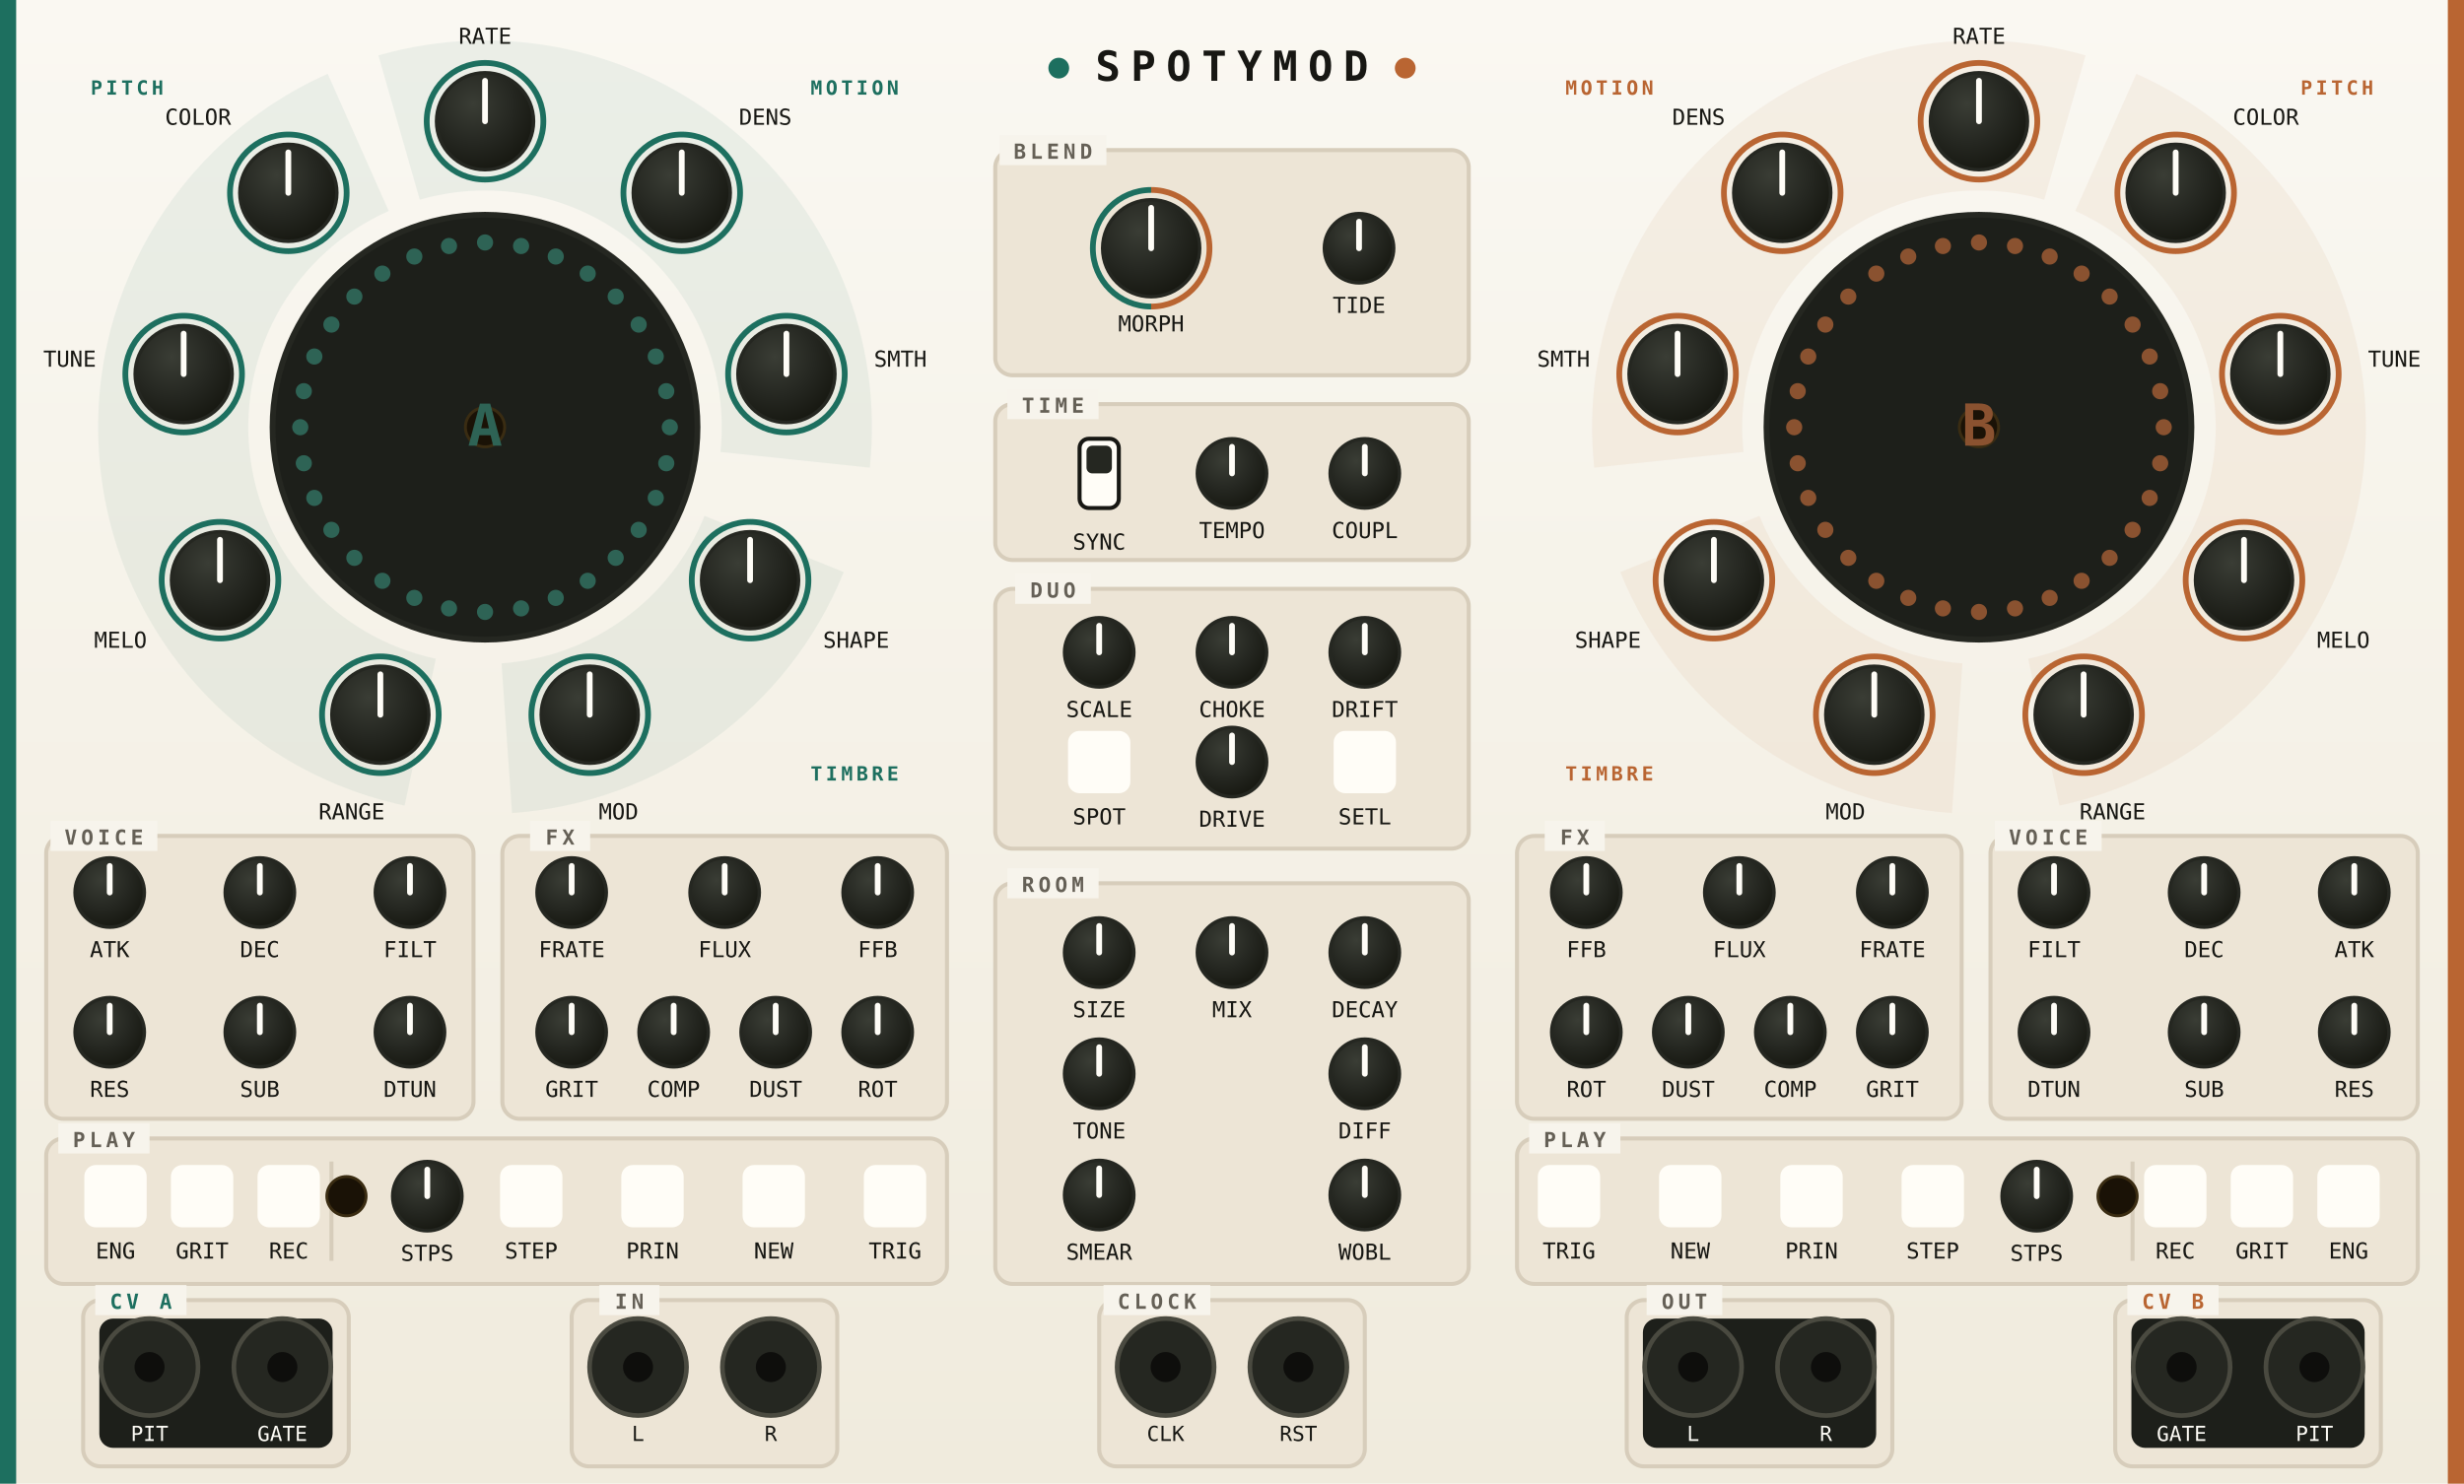
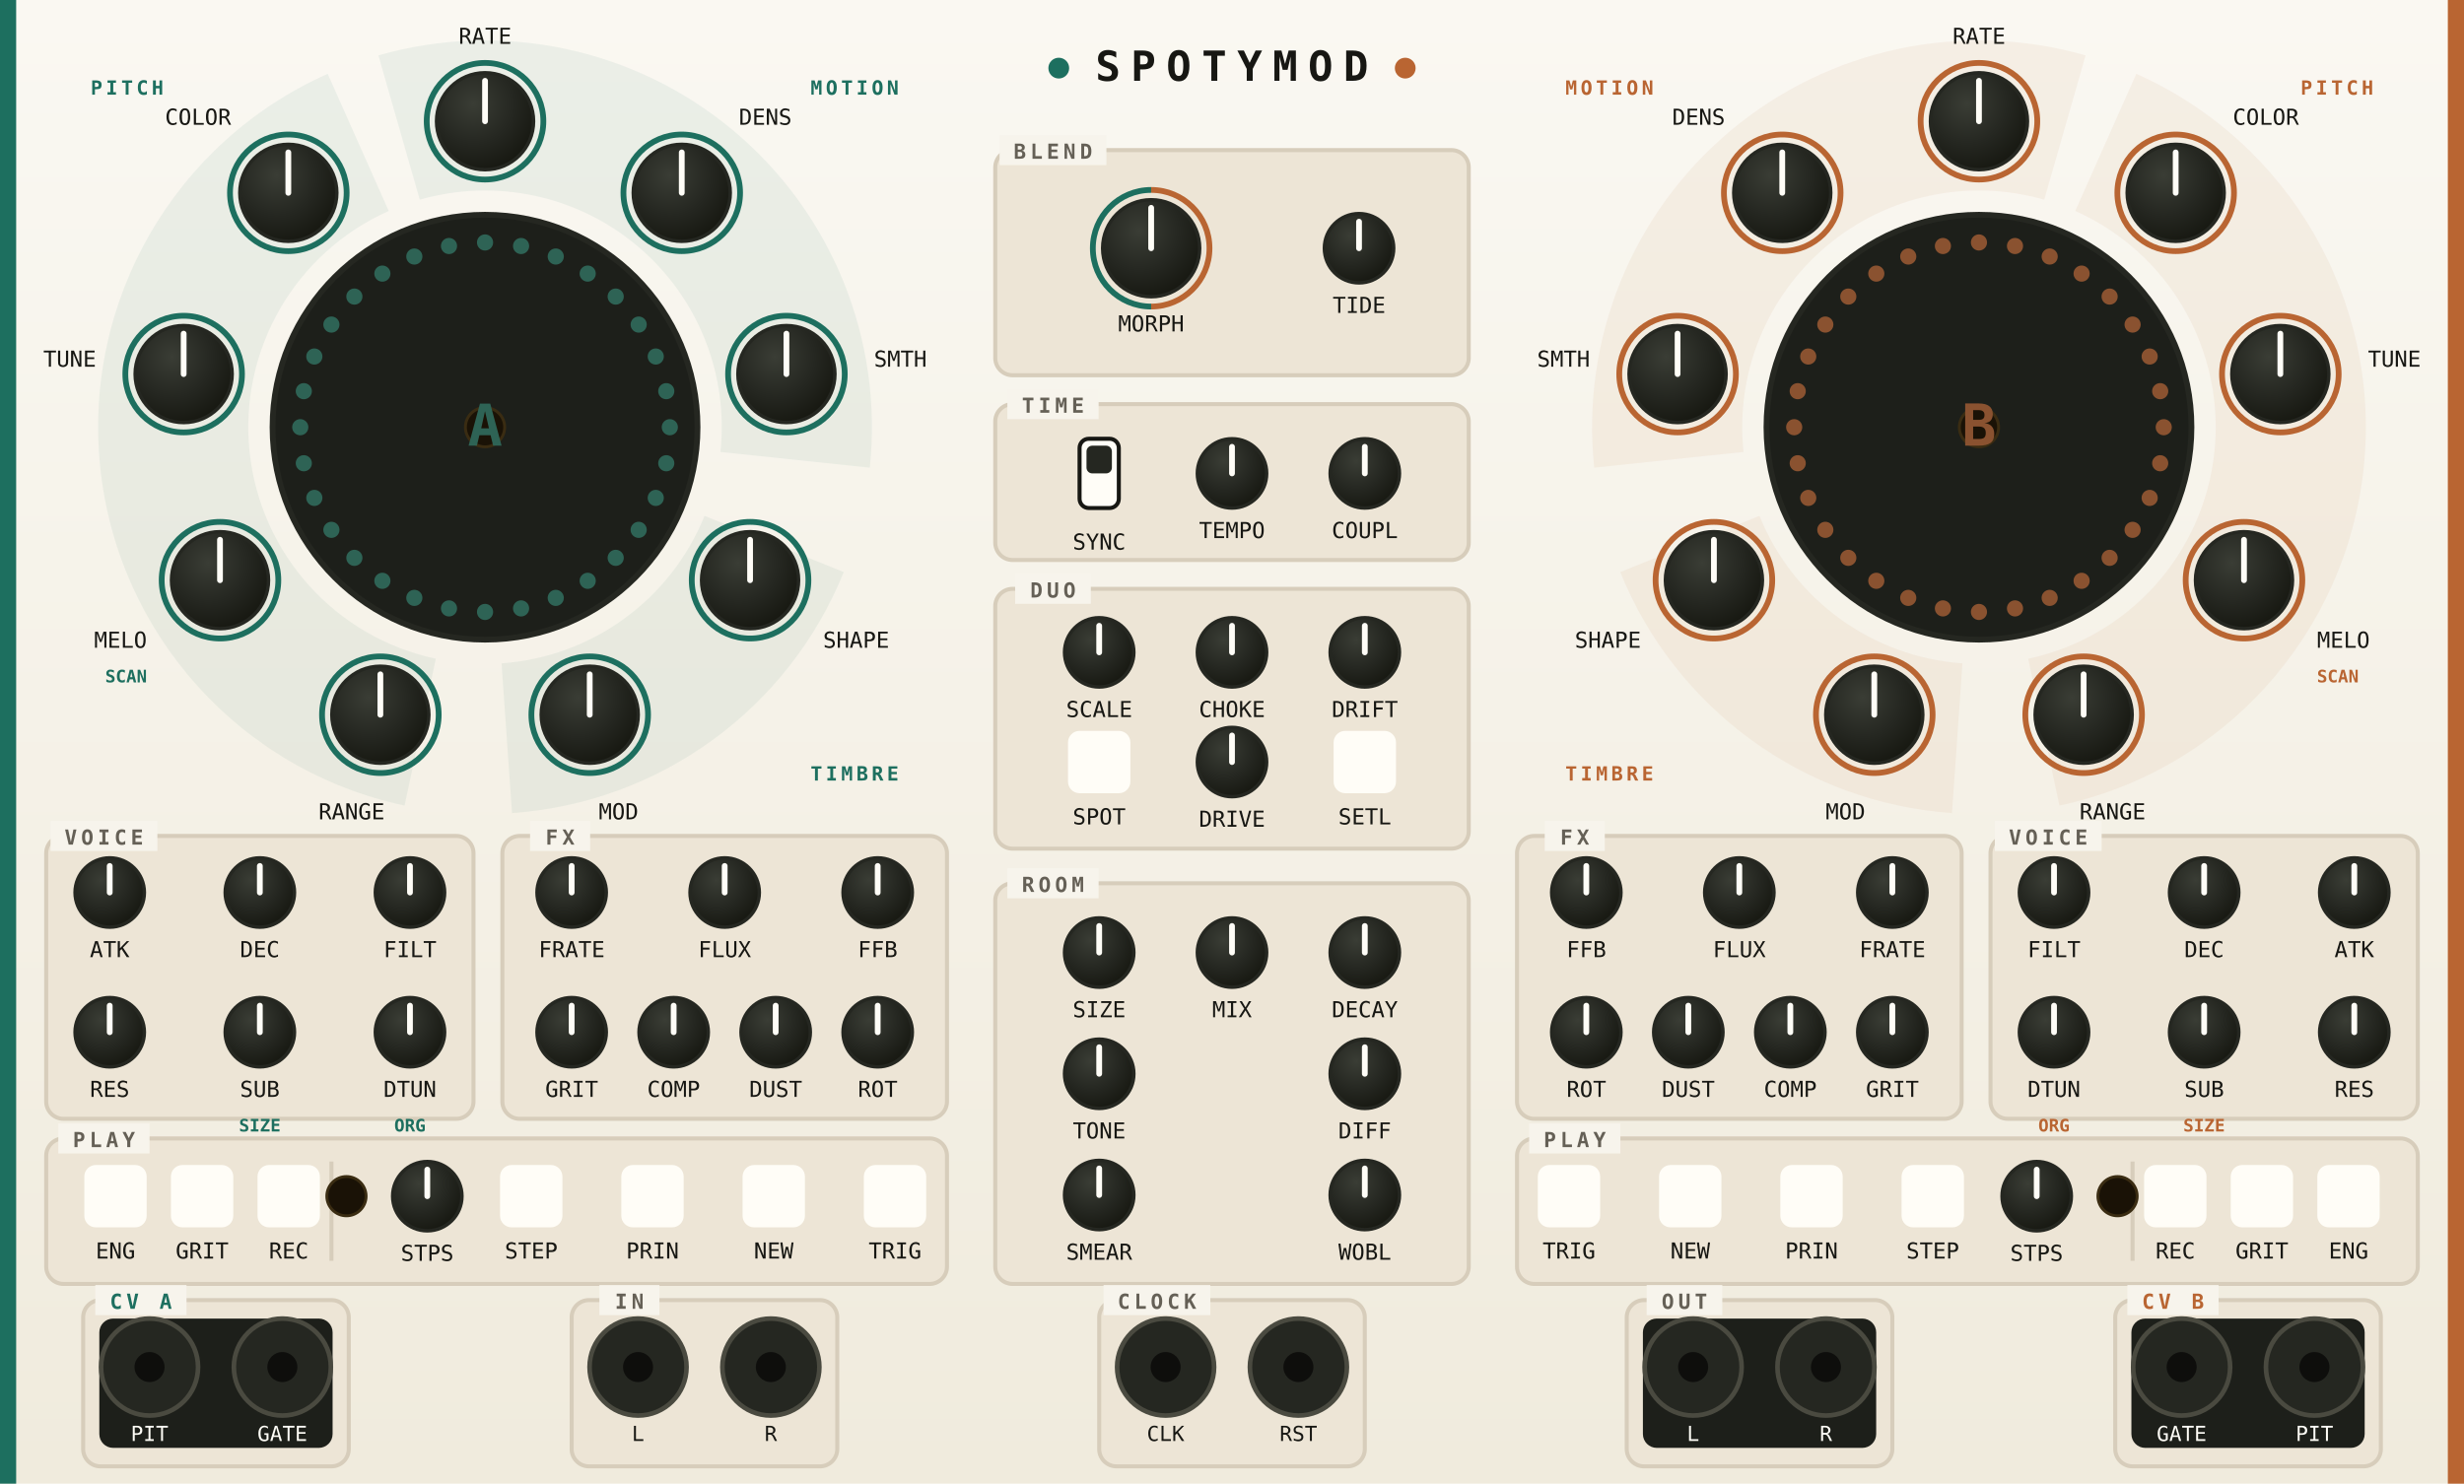
<svg xmlns="http://www.w3.org/2000/svg" width="213.360mm" height="128.500mm" viewBox="0 0 213.360 128.500">
  <defs>
    <radialGradient id="knobCap" cx="38%" cy="32%" r="75%">
      <stop offset="0%" stop-color="#3a3d35" />
      <stop offset="55%" stop-color="#252721" />
      <stop offset="100%" stop-color="#15160f" />
    </radialGradient>
    <linearGradient id="plate" x1="0" y1="0" x2="0" y2="1">
      <stop offset="0%" stop-color="#faf8f2" />
      <stop offset="100%" stop-color="#f0ebdd" />
    </linearGradient>
  </defs>
  <rect x="0" y="0" width="213.360" height="128.500" fill="url(#plate)" />
  <rect x="0" y="0" width="1.4" height="128.500" fill="#1d6f5f" />
  <rect x="211.960" y="0" width="1.4" height="128.500" fill="#b96532" />
  <path d="M 32.766 4.798 A 33.500 33.500 0 0 1 75.316 40.502 L 62.388 39.143 A 20.500 20.500 0 0 0 36.349 17.294 Z" fill="#1d6f5f" opacity="0.07" />
  <path d="M 73.061 49.549 A 33.500 33.500 0 0 1 44.337 70.418 L 43.430 57.450 A 20.500 20.500 0 0 0 61.007 44.679 Z" fill="#1d6f5f" opacity="0.07" />
  <path d="M 35.035 69.768 A 33.500 33.500 0 0 1 28.374 6.396 L 33.662 18.272 A 20.500 20.500 0 0 0 37.738 57.052 Z" fill="#1d6f5f" opacity="0.07" />
  <path d="M 138.044 40.502 A 33.500 33.500 0 0 1 180.594 4.798 L 177.011 17.294 A 20.500 20.500 0 0 0 150.972 39.143 Z" fill="#b96532" opacity="0.07" />
  <path d="M 169.023 70.418 A 33.500 33.500 0 0 1 140.299 49.549 L 152.353 44.679 A 20.500 20.500 0 0 0 169.930 57.450 Z" fill="#b96532" opacity="0.07" />
  <path d="M 184.986 6.396 A 33.500 33.500 0 0 1 178.325 69.768 L 175.622 57.052 A 20.500 20.500 0 0 0 179.698 18.272 Z" fill="#b96532" opacity="0.07" />
  <circle cx="42.000" cy="37.000" r="18.400" fill="#1d1f1a" stroke="#252721" stroke-width="0.5" />
  <circle cx="42.000" cy="21.000" r="0.7" fill="#2e6355" />
  <circle cx="45.121" cy="21.307" r="0.7" fill="#2e6355" />
  <circle cx="48.123" cy="22.218" r="0.7" fill="#2e6355" />
  <circle cx="50.889" cy="23.696" r="0.7" fill="#2e6355" />
  <circle cx="53.314" cy="25.686" r="0.7" fill="#2e6355" />
  <circle cx="55.304" cy="28.111" r="0.7" fill="#2e6355" />
  <circle cx="56.782" cy="30.877" r="0.7" fill="#2e6355" />
  <circle cx="57.693" cy="33.879" r="0.7" fill="#2e6355" />
  <circle cx="58.000" cy="37.000" r="0.7" fill="#2e6355" />
  <circle cx="57.693" cy="40.121" r="0.7" fill="#2e6355" />
  <circle cx="56.782" cy="43.123" r="0.7" fill="#2e6355" />
  <circle cx="55.304" cy="45.889" r="0.7" fill="#2e6355" />
  <circle cx="53.314" cy="48.314" r="0.7" fill="#2e6355" />
  <circle cx="50.889" cy="50.304" r="0.7" fill="#2e6355" />
  <circle cx="48.123" cy="51.782" r="0.7" fill="#2e6355" />
  <circle cx="45.121" cy="52.693" r="0.7" fill="#2e6355" />
  <circle cx="42.000" cy="53.000" r="0.7" fill="#2e6355" />
  <circle cx="38.879" cy="52.693" r="0.7" fill="#2e6355" />
  <circle cx="35.877" cy="51.782" r="0.7" fill="#2e6355" />
  <circle cx="33.111" cy="50.304" r="0.7" fill="#2e6355" />
  <circle cx="30.686" cy="48.314" r="0.7" fill="#2e6355" />
  <circle cx="28.696" cy="45.889" r="0.7" fill="#2e6355" />
  <circle cx="27.218" cy="43.123" r="0.7" fill="#2e6355" />
  <circle cx="26.307" cy="40.121" r="0.7" fill="#2e6355" />
  <circle cx="26.000" cy="37.000" r="0.7" fill="#2e6355" />
  <circle cx="26.307" cy="33.879" r="0.7" fill="#2e6355" />
  <circle cx="27.218" cy="30.877" r="0.7" fill="#2e6355" />
  <circle cx="28.696" cy="28.111" r="0.7" fill="#2e6355" />
  <circle cx="30.686" cy="25.686" r="0.7" fill="#2e6355" />
  <circle cx="33.111" cy="23.696" r="0.7" fill="#2e6355" />
  <circle cx="35.877" cy="22.218" r="0.7" fill="#2e6355" />
  <circle cx="38.879" cy="21.307" r="0.7" fill="#2e6355" />
  <circle cx="171.360" cy="37.000" r="18.400" fill="#1d1f1a" stroke="#252721" stroke-width="0.5" />
  <circle cx="171.360" cy="21.000" r="0.7" fill="#8a5230" />
  <circle cx="174.481" cy="21.307" r="0.7" fill="#8a5230" />
  <circle cx="177.483" cy="22.218" r="0.7" fill="#8a5230" />
  <circle cx="180.249" cy="23.696" r="0.7" fill="#8a5230" />
  <circle cx="182.674" cy="25.686" r="0.7" fill="#8a5230" />
  <circle cx="184.664" cy="28.111" r="0.7" fill="#8a5230" />
  <circle cx="186.142" cy="30.877" r="0.7" fill="#8a5230" />
  <circle cx="187.053" cy="33.879" r="0.7" fill="#8a5230" />
  <circle cx="187.360" cy="37.000" r="0.7" fill="#8a5230" />
  <circle cx="187.053" cy="40.121" r="0.7" fill="#8a5230" />
  <circle cx="186.142" cy="43.123" r="0.7" fill="#8a5230" />
  <circle cx="184.664" cy="45.889" r="0.7" fill="#8a5230" />
  <circle cx="182.674" cy="48.314" r="0.7" fill="#8a5230" />
  <circle cx="180.249" cy="50.304" r="0.7" fill="#8a5230" />
  <circle cx="177.483" cy="51.782" r="0.7" fill="#8a5230" />
  <circle cx="174.481" cy="52.693" r="0.7" fill="#8a5230" />
  <circle cx="171.360" cy="53.000" r="0.7" fill="#8a5230" />
  <circle cx="168.239" cy="52.693" r="0.7" fill="#8a5230" />
  <circle cx="165.237" cy="51.782" r="0.7" fill="#8a5230" />
  <circle cx="162.471" cy="50.304" r="0.7" fill="#8a5230" />
  <circle cx="160.046" cy="48.314" r="0.7" fill="#8a5230" />
  <circle cx="158.056" cy="45.889" r="0.7" fill="#8a5230" />
  <circle cx="156.578" cy="43.123" r="0.7" fill="#8a5230" />
  <circle cx="155.667" cy="40.121" r="0.7" fill="#8a5230" />
  <circle cx="155.360" cy="37.000" r="0.7" fill="#8a5230" />
  <circle cx="155.667" cy="33.879" r="0.7" fill="#8a5230" />
  <circle cx="156.578" cy="30.877" r="0.7" fill="#8a5230" />
  <circle cx="158.056" cy="28.111" r="0.7" fill="#8a5230" />
  <circle cx="160.046" cy="25.686" r="0.7" fill="#8a5230" />
  <circle cx="162.471" cy="23.696" r="0.7" fill="#8a5230" />
  <circle cx="165.237" cy="22.218" r="0.7" fill="#8a5230" />
  <circle cx="168.239" cy="21.307" r="0.7" fill="#8a5230" />
  <rect x="4.000" y="72.400" width="37.000" height="24.500" rx="1.5" fill="#ede5d6" stroke="#d7cdbb" stroke-width="0.35" />
  <rect x="4.375" y="71.100" width="9.250" height="2.6" fill="#f7f4ec" />
  <rect x="43.500" y="72.400" width="38.500" height="24.500" rx="1.5" fill="#ede5d6" stroke="#d7cdbb" stroke-width="0.35" />
  <rect x="45.900" y="71.100" width="5.200" height="2.6" fill="#f7f4ec" />
  <rect x="4.000" y="98.600" width="78.000" height="12.600" rx="1.5" fill="#ede5d6" stroke="#d7cdbb" stroke-width="0.35" />
  <rect x="5.050" y="97.300" width="7.900" height="2.6" fill="#f7f4ec" />
  <rect x="172.360" y="72.400" width="37.000" height="24.500" rx="1.5" fill="#ede5d6" stroke="#d7cdbb" stroke-width="0.35" />
  <rect x="172.735" y="71.100" width="9.250" height="2.6" fill="#f7f4ec" />
  <rect x="131.360" y="72.400" width="38.500" height="24.500" rx="1.5" fill="#ede5d6" stroke="#d7cdbb" stroke-width="0.35" />
  <rect x="133.760" y="71.100" width="5.200" height="2.6" fill="#f7f4ec" />
  <rect x="131.360" y="98.600" width="78.000" height="12.600" rx="1.5" fill="#ede5d6" stroke="#d7cdbb" stroke-width="0.35" />
  <rect x="132.410" y="97.300" width="7.900" height="2.6" fill="#f7f4ec" />
  <rect x="86.180" y="13.000" width="41.000" height="19.500" rx="1.5" fill="#ede5d6" stroke="#d7cdbb" stroke-width="0.35" />
  <rect x="86.555" y="11.700" width="9.250" height="2.6" fill="#f7f4ec" />
  <rect x="86.180" y="35.000" width="41.000" height="13.500" rx="1.5" fill="#ede5d6" stroke="#d7cdbb" stroke-width="0.35" />
  <rect x="87.230" y="33.700" width="7.900" height="2.6" fill="#f7f4ec" />
  <rect x="86.180" y="51.000" width="41.000" height="22.500" rx="1.5" fill="#ede5d6" stroke="#d7cdbb" stroke-width="0.35" />
  <rect x="87.905" y="49.700" width="6.550" height="2.6" fill="#f7f4ec" />
  <rect x="86.180" y="76.500" width="41.000" height="34.700" rx="1.5" fill="#ede5d6" stroke="#d7cdbb" stroke-width="0.35" />
  <rect x="87.230" y="75.200" width="7.900" height="2.6" fill="#f7f4ec" />
  <rect x="7.200" y="112.600" width="23.000" height="14.400" rx="1.5" fill="#ede5d6" stroke="#d7cdbb" stroke-width="0.35" />
  <rect x="8.250" y="111.300" width="7.900" height="2.6" fill="#f7f4ec" />
  <rect x="49.500" y="112.600" width="23.000" height="14.400" rx="1.5" fill="#ede5d6" stroke="#d7cdbb" stroke-width="0.35" />
  <rect x="51.900" y="111.300" width="5.200" height="2.6" fill="#f7f4ec" />
  <rect x="95.180" y="112.600" width="23.000" height="14.400" rx="1.5" fill="#ede5d6" stroke="#d7cdbb" stroke-width="0.35" />
  <rect x="95.555" y="111.300" width="9.250" height="2.6" fill="#f7f4ec" />
  <rect x="140.860" y="112.600" width="23.000" height="14.400" rx="1.5" fill="#ede5d6" stroke="#d7cdbb" stroke-width="0.35" />
  <rect x="142.585" y="111.300" width="6.550" height="2.6" fill="#f7f4ec" />
  <rect x="183.160" y="112.600" width="23.000" height="14.400" rx="1.5" fill="#ede5d6" stroke="#d7cdbb" stroke-width="0.35" />
  <rect x="184.210" y="111.300" width="7.900" height="2.6" fill="#f7f4ec" />
  <rect x="8.600" y="114.200" width="20.200" height="11.200" rx="1.2" fill="#1d1f1a" />
  <rect x="142.260" y="114.200" width="20.200" height="11.200" rx="1.2" fill="#1d1f1a" />
  <rect x="184.560" y="114.200" width="20.200" height="11.200" rx="1.2" fill="#1d1f1a" />
  <line x1="28.700" y1="100.6" x2="28.700" y2="109.2" stroke="#d7cdbb" stroke-width="0.35" />
  <line x1="184.660" y1="100.6" x2="184.660" y2="109.2" stroke="#d7cdbb" stroke-width="0.35" />
  <circle cx="91.680" cy="5.9" r="0.9" fill="#1d6f5f" />
  <circle cx="121.680" cy="5.9" r="0.9" fill="#b96532" />
  <circle cx="42.000" cy="10.500" r="5.050" fill="none" stroke="#1d6f5f" stroke-width="0.5" />
  <circle cx="42.000" cy="10.500" r="4.200" fill="url(#knobCap)" stroke="#252721" stroke-width="0.3" />
  <line x1="42.000" y1="10.500" x2="42.000" y2="7.000" stroke="#fffdf7" stroke-width="0.5" stroke-linecap="round" />
  <text x="42.000" y="3.800" fill="#171713" text-anchor="middle" font-family="monospace" font-size="1.9">RATE</text>
  <circle cx="64.950" cy="50.250" r="5.050" fill="none" stroke="#1d6f5f" stroke-width="0.5" />
  <circle cx="64.950" cy="50.250" r="4.200" fill="url(#knobCap)" stroke="#252721" stroke-width="0.3" />
  <line x1="64.950" y1="50.250" x2="64.950" y2="46.750" stroke="#fffdf7" stroke-width="0.5" stroke-linecap="round" />
  <text x="71.272" y="56.100" fill="#171713" text-anchor="start" font-family="monospace" font-size="1.9">SHAPE</text>
  <circle cx="59.034" cy="16.700" r="5.050" fill="none" stroke="#1d6f5f" stroke-width="0.5" />
  <circle cx="59.034" cy="16.700" r="4.200" fill="url(#knobCap)" stroke="#252721" stroke-width="0.3" />
  <line x1="59.034" y1="16.700" x2="59.034" y2="13.200" stroke="#fffdf7" stroke-width="0.5" stroke-linecap="round" />
  <text x="63.983" y="10.801" fill="#171713" text-anchor="start" font-family="monospace" font-size="1.9">DENS</text>
  <circle cx="68.097" cy="32.398" r="5.050" fill="none" stroke="#1d6f5f" stroke-width="0.5" />
  <circle cx="68.097" cy="32.398" r="4.200" fill="url(#knobCap)" stroke="#252721" stroke-width="0.3" />
  <line x1="68.097" y1="32.398" x2="68.097" y2="28.898" stroke="#fffdf7" stroke-width="0.5" stroke-linecap="round" />
  <text x="75.680" y="31.761" fill="#171713" text-anchor="start" font-family="monospace" font-size="1.9">SMTH</text>
  <circle cx="32.936" cy="61.902" r="5.050" fill="none" stroke="#1d6f5f" stroke-width="0.5" />
  <circle cx="32.936" cy="61.902" r="4.200" fill="url(#knobCap)" stroke="#252721" stroke-width="0.3" />
  <line x1="32.936" y1="61.902" x2="32.936" y2="58.402" stroke="#fffdf7" stroke-width="0.5" stroke-linecap="round" />
  <text x="30.440" y="70.962" fill="#171713" text-anchor="middle" font-family="monospace" font-size="1.9">RANGE</text>
  <circle cx="19.050" cy="50.250" r="5.050" fill="none" stroke="#1d6f5f" stroke-width="0.5" />
  <circle cx="19.050" cy="50.250" r="4.200" fill="url(#knobCap)" stroke="#252721" stroke-width="0.3" />
  <line x1="19.050" y1="50.250" x2="19.050" y2="46.750" stroke="#fffdf7" stroke-width="0.5" stroke-linecap="round" />
  <text x="12.728" y="56.100" fill="#171713" text-anchor="end" font-family="monospace" font-size="1.9">MELO</text>
  <circle cx="51.064" cy="61.902" r="5.050" fill="none" stroke="#1d6f5f" stroke-width="0.5" />
  <circle cx="51.064" cy="61.902" r="4.200" fill="url(#knobCap)" stroke="#252721" stroke-width="0.3" />
  <line x1="51.064" y1="61.902" x2="51.064" y2="58.402" stroke="#fffdf7" stroke-width="0.5" stroke-linecap="round" />
  <text x="53.560" y="70.962" fill="#171713" text-anchor="middle" font-family="monospace" font-size="1.9">MOD</text>
  <circle cx="15.903" cy="32.398" r="5.050" fill="none" stroke="#1d6f5f" stroke-width="0.5" />
  <circle cx="15.903" cy="32.398" r="4.200" fill="url(#knobCap)" stroke="#252721" stroke-width="0.3" />
  <line x1="15.903" y1="32.398" x2="15.903" y2="28.898" stroke="#fffdf7" stroke-width="0.5" stroke-linecap="round" />
  <text x="8.320" y="31.761" fill="#171713" text-anchor="end" font-family="monospace" font-size="1.9">TUNE</text>
  <circle cx="9.500" cy="77.300" r="3.000" fill="url(#knobCap)" stroke="#252721" stroke-width="0.3" />
  <line x1="9.500" y1="77.300" x2="9.500" y2="75.000" stroke="#fffdf7" stroke-width="0.5" stroke-linecap="round" />
  <text x="9.500" y="82.900" fill="#171713" text-anchor="middle" font-family="monospace" font-size="1.9">ATK</text>
  <circle cx="22.500" cy="77.300" r="3.000" fill="url(#knobCap)" stroke="#252721" stroke-width="0.3" />
  <line x1="22.500" y1="77.300" x2="22.500" y2="75.000" stroke="#fffdf7" stroke-width="0.5" stroke-linecap="round" />
  <text x="22.500" y="82.900" fill="#171713" text-anchor="middle" font-family="monospace" font-size="1.9">DEC</text>
  <circle cx="9.500" cy="89.400" r="3.000" fill="url(#knobCap)" stroke="#252721" stroke-width="0.3" />
  <line x1="9.500" y1="89.400" x2="9.500" y2="87.100" stroke="#fffdf7" stroke-width="0.5" stroke-linecap="round" />
  <text x="9.500" y="95.000" fill="#171713" text-anchor="middle" font-family="monospace" font-size="1.9">RES</text>
  <circle cx="22.500" cy="89.400" r="3.000" fill="url(#knobCap)" stroke="#252721" stroke-width="0.3" />
  <line x1="22.500" y1="89.400" x2="22.500" y2="87.100" stroke="#fffdf7" stroke-width="0.5" stroke-linecap="round" />
  <text x="22.500" y="95.000" fill="#171713" text-anchor="middle" font-family="monospace" font-size="1.9">SUB</text>
  <circle cx="35.500" cy="89.400" r="3.000" fill="url(#knobCap)" stroke="#252721" stroke-width="0.3" />
  <line x1="35.500" y1="89.400" x2="35.500" y2="87.100" stroke="#fffdf7" stroke-width="0.5" stroke-linecap="round" />
  <text x="35.500" y="95.000" fill="#171713" text-anchor="middle" font-family="monospace" font-size="1.9">DTUN</text>
  <circle cx="62.750" cy="77.300" r="3.000" fill="url(#knobCap)" stroke="#252721" stroke-width="0.3" />
  <line x1="62.750" y1="77.300" x2="62.750" y2="75.000" stroke="#fffdf7" stroke-width="0.5" stroke-linecap="round" />
  <text x="62.750" y="82.900" fill="#171713" text-anchor="middle" font-family="monospace" font-size="1.9">FLUX</text>
  <circle cx="49.500" cy="89.400" r="3.000" fill="url(#knobCap)" stroke="#252721" stroke-width="0.3" />
  <line x1="49.500" y1="89.400" x2="49.500" y2="87.100" stroke="#fffdf7" stroke-width="0.5" stroke-linecap="round" />
  <text x="49.500" y="95.000" fill="#171713" text-anchor="middle" font-family="monospace" font-size="1.9">GRIT</text>
  <circle cx="58.333" cy="89.400" r="3.000" fill="url(#knobCap)" stroke="#252721" stroke-width="0.3" />
  <line x1="58.333" y1="89.400" x2="58.333" y2="87.100" stroke="#fffdf7" stroke-width="0.5" stroke-linecap="round" />
  <text x="58.333" y="95.000" fill="#171713" text-anchor="middle" font-family="monospace" font-size="1.9">COMP</text>
  <circle cx="37.000" cy="103.600" r="3.000" fill="url(#knobCap)" stroke="#252721" stroke-width="0.3" />
  <line x1="37.000" y1="103.600" x2="37.000" y2="101.300" stroke="#fffdf7" stroke-width="0.5" stroke-linecap="round" />
  <text x="37.000" y="109.200" fill="#171713" text-anchor="middle" font-family="monospace" font-size="1.9">STPS</text>
  <rect x="7.300" y="100.900" width="5.400" height="5.400" rx="1.0" fill="#fffdf7" />
  <text x="10.000" y="109.000" fill="#171713" text-anchor="middle" font-family="monospace" font-size="1.9">ENG</text>
  <rect x="14.800" y="100.900" width="5.400" height="5.400" rx="1.0" fill="#fffdf7" />
  <text x="17.500" y="109.000" fill="#171713" text-anchor="middle" font-family="monospace" font-size="1.9">GRIT</text>
  <rect x="43.300" y="100.900" width="5.400" height="5.400" rx="1.0" fill="#fffdf7" />
  <text x="46.000" y="109.000" fill="#171713" text-anchor="middle" font-family="monospace" font-size="1.9">STEP</text>
  <rect x="53.800" y="100.900" width="5.400" height="5.400" rx="1.0" fill="#fffdf7" />
  <text x="56.500" y="109.000" fill="#171713" text-anchor="middle" font-family="monospace" font-size="1.9">PRIN</text>
  <rect x="64.300" y="100.900" width="5.400" height="5.400" rx="1.0" fill="#fffdf7" />
  <text x="67.000" y="109.000" fill="#171713" text-anchor="middle" font-family="monospace" font-size="1.9">NEW</text>
  <rect x="74.800" y="100.900" width="5.400" height="5.400" rx="1.0" fill="#fffdf7" />
  <text x="77.500" y="109.000" fill="#171713" text-anchor="middle" font-family="monospace" font-size="1.9">TRIG</text>
  <circle cx="171.360" cy="10.500" r="5.050" fill="none" stroke="#b96532" stroke-width="0.5" />
  <circle cx="171.360" cy="10.500" r="4.200" fill="url(#knobCap)" stroke="#252721" stroke-width="0.3" />
  <line x1="171.360" y1="10.500" x2="171.360" y2="7.000" stroke="#fffdf7" stroke-width="0.5" stroke-linecap="round" />
  <text x="171.360" y="3.800" fill="#171713" text-anchor="middle" font-family="monospace" font-size="1.9">RATE</text>
  <circle cx="148.410" cy="50.250" r="5.050" fill="none" stroke="#b96532" stroke-width="0.5" />
  <circle cx="148.410" cy="50.250" r="4.200" fill="url(#knobCap)" stroke="#252721" stroke-width="0.3" />
  <line x1="148.410" y1="50.250" x2="148.410" y2="46.750" stroke="#fffdf7" stroke-width="0.5" stroke-linecap="round" />
  <text x="142.088" y="56.100" fill="#171713" text-anchor="end" font-family="monospace" font-size="1.9">SHAPE</text>
  <circle cx="154.326" cy="16.700" r="5.050" fill="none" stroke="#b96532" stroke-width="0.5" />
  <circle cx="154.326" cy="16.700" r="4.200" fill="url(#knobCap)" stroke="#252721" stroke-width="0.3" />
  <line x1="154.326" y1="16.700" x2="154.326" y2="13.200" stroke="#fffdf7" stroke-width="0.5" stroke-linecap="round" />
  <text x="149.377" y="10.801" fill="#171713" text-anchor="end" font-family="monospace" font-size="1.9">DENS</text>
  <circle cx="145.263" cy="32.398" r="5.050" fill="none" stroke="#b96532" stroke-width="0.5" />
  <circle cx="145.263" cy="32.398" r="4.200" fill="url(#knobCap)" stroke="#252721" stroke-width="0.3" />
  <line x1="145.263" y1="32.398" x2="145.263" y2="28.898" stroke="#fffdf7" stroke-width="0.5" stroke-linecap="round" />
  <text x="137.680" y="31.761" fill="#171713" text-anchor="end" font-family="monospace" font-size="1.9">SMTH</text>
  <circle cx="180.424" cy="61.902" r="5.050" fill="none" stroke="#b96532" stroke-width="0.5" />
  <circle cx="180.424" cy="61.902" r="4.200" fill="url(#knobCap)" stroke="#252721" stroke-width="0.3" />
  <line x1="180.424" y1="61.902" x2="180.424" y2="58.402" stroke="#fffdf7" stroke-width="0.5" stroke-linecap="round" />
  <text x="182.920" y="70.962" fill="#171713" text-anchor="middle" font-family="monospace" font-size="1.9">RANGE</text>
  <circle cx="194.310" cy="50.250" r="5.050" fill="none" stroke="#b96532" stroke-width="0.5" />
  <circle cx="194.310" cy="50.250" r="4.200" fill="url(#knobCap)" stroke="#252721" stroke-width="0.3" />
  <line x1="194.310" y1="50.250" x2="194.310" y2="46.750" stroke="#fffdf7" stroke-width="0.5" stroke-linecap="round" />
  <text x="200.632" y="56.100" fill="#171713" text-anchor="start" font-family="monospace" font-size="1.9">MELO</text>
  <circle cx="162.296" cy="61.902" r="5.050" fill="none" stroke="#b96532" stroke-width="0.5" />
  <circle cx="162.296" cy="61.902" r="4.200" fill="url(#knobCap)" stroke="#252721" stroke-width="0.3" />
  <line x1="162.296" y1="61.902" x2="162.296" y2="58.402" stroke="#fffdf7" stroke-width="0.5" stroke-linecap="round" />
  <text x="159.800" y="70.962" fill="#171713" text-anchor="middle" font-family="monospace" font-size="1.9">MOD</text>
  <circle cx="197.457" cy="32.398" r="5.050" fill="none" stroke="#b96532" stroke-width="0.5" />
  <circle cx="197.457" cy="32.398" r="4.200" fill="url(#knobCap)" stroke="#252721" stroke-width="0.3" />
  <line x1="197.457" y1="32.398" x2="197.457" y2="28.898" stroke="#fffdf7" stroke-width="0.5" stroke-linecap="round" />
  <text x="205.040" y="31.761" fill="#171713" text-anchor="start" font-family="monospace" font-size="1.9">TUNE</text>
  <circle cx="203.860" cy="77.300" r="3.000" fill="url(#knobCap)" stroke="#252721" stroke-width="0.3" />
  <line x1="203.860" y1="77.300" x2="203.860" y2="75.000" stroke="#fffdf7" stroke-width="0.5" stroke-linecap="round" />
  <text x="203.860" y="82.900" fill="#171713" text-anchor="middle" font-family="monospace" font-size="1.9">ATK</text>
  <circle cx="190.860" cy="77.300" r="3.000" fill="url(#knobCap)" stroke="#252721" stroke-width="0.3" />
  <line x1="190.860" y1="77.300" x2="190.860" y2="75.000" stroke="#fffdf7" stroke-width="0.5" stroke-linecap="round" />
  <text x="190.860" y="82.900" fill="#171713" text-anchor="middle" font-family="monospace" font-size="1.9">DEC</text>
  <circle cx="203.860" cy="89.400" r="3.000" fill="url(#knobCap)" stroke="#252721" stroke-width="0.3" />
  <line x1="203.860" y1="89.400" x2="203.860" y2="87.100" stroke="#fffdf7" stroke-width="0.5" stroke-linecap="round" />
  <text x="203.860" y="95.000" fill="#171713" text-anchor="middle" font-family="monospace" font-size="1.9">RES</text>
  <circle cx="190.860" cy="89.400" r="3.000" fill="url(#knobCap)" stroke="#252721" stroke-width="0.3" />
  <line x1="190.860" y1="89.400" x2="190.860" y2="87.100" stroke="#fffdf7" stroke-width="0.5" stroke-linecap="round" />
  <text x="190.860" y="95.000" fill="#171713" text-anchor="middle" font-family="monospace" font-size="1.9">SUB</text>
  <circle cx="177.860" cy="89.400" r="3.000" fill="url(#knobCap)" stroke="#252721" stroke-width="0.3" />
  <line x1="177.860" y1="89.400" x2="177.860" y2="87.100" stroke="#fffdf7" stroke-width="0.5" stroke-linecap="round" />
  <text x="177.860" y="95.000" fill="#171713" text-anchor="middle" font-family="monospace" font-size="1.9">DTUN</text>
  <circle cx="150.610" cy="77.300" r="3.000" fill="url(#knobCap)" stroke="#252721" stroke-width="0.3" />
  <line x1="150.610" y1="77.300" x2="150.610" y2="75.000" stroke="#fffdf7" stroke-width="0.5" stroke-linecap="round" />
  <text x="150.610" y="82.900" fill="#171713" text-anchor="middle" font-family="monospace" font-size="1.9">FLUX</text>
  <circle cx="163.860" cy="89.400" r="3.000" fill="url(#knobCap)" stroke="#252721" stroke-width="0.3" />
  <line x1="163.860" y1="89.400" x2="163.860" y2="87.100" stroke="#fffdf7" stroke-width="0.5" stroke-linecap="round" />
  <text x="163.860" y="95.000" fill="#171713" text-anchor="middle" font-family="monospace" font-size="1.9">GRIT</text>
  <circle cx="155.027" cy="89.400" r="3.000" fill="url(#knobCap)" stroke="#252721" stroke-width="0.3" />
  <line x1="155.027" y1="89.400" x2="155.027" y2="87.100" stroke="#fffdf7" stroke-width="0.5" stroke-linecap="round" />
  <text x="155.027" y="95.000" fill="#171713" text-anchor="middle" font-family="monospace" font-size="1.9">COMP</text>
  <circle cx="176.360" cy="103.600" r="3.000" fill="url(#knobCap)" stroke="#252721" stroke-width="0.3" />
  <line x1="176.360" y1="103.600" x2="176.360" y2="101.300" stroke="#fffdf7" stroke-width="0.5" stroke-linecap="round" />
  <text x="176.360" y="109.200" fill="#171713" text-anchor="middle" font-family="monospace" font-size="1.9">STPS</text>
  <rect x="200.660" y="100.900" width="5.400" height="5.400" rx="1.0" fill="#fffdf7" />
  <text x="203.360" y="109.000" fill="#171713" text-anchor="middle" font-family="monospace" font-size="1.9">ENG</text>
  <rect x="193.160" y="100.900" width="5.400" height="5.400" rx="1.0" fill="#fffdf7" />
  <text x="195.860" y="109.000" fill="#171713" text-anchor="middle" font-family="monospace" font-size="1.9">GRIT</text>
  <rect x="164.660" y="100.900" width="5.400" height="5.400" rx="1.0" fill="#fffdf7" />
  <text x="167.360" y="109.000" fill="#171713" text-anchor="middle" font-family="monospace" font-size="1.9">STEP</text>
  <rect x="154.160" y="100.900" width="5.400" height="5.400" rx="1.0" fill="#fffdf7" />
  <text x="156.860" y="109.000" fill="#171713" text-anchor="middle" font-family="monospace" font-size="1.9">PRIN</text>
  <rect x="143.660" y="100.900" width="5.400" height="5.400" rx="1.0" fill="#fffdf7" />
  <text x="146.360" y="109.000" fill="#171713" text-anchor="middle" font-family="monospace" font-size="1.9">NEW</text>
  <rect x="133.160" y="100.900" width="5.400" height="5.400" rx="1.0" fill="#fffdf7" />
  <text x="135.860" y="109.000" fill="#171713" text-anchor="middle" font-family="monospace" font-size="1.9">TRIG</text>
  <path d="M 99.680 16.450 A 5.050 5.050 0 0 0 99.680 26.550" fill="none" stroke="#1d6f5f" stroke-width="0.5" />
  <path d="M 99.680 16.450 A 5.050 5.050 0 0 1 99.680 26.550" fill="none" stroke="#b96532" stroke-width="0.5" />
  <circle cx="99.680" cy="21.500" r="4.200" fill="url(#knobCap)" stroke="#252721" stroke-width="0.3" />
  <line x1="99.680" y1="21.500" x2="99.680" y2="18.000" stroke="#fffdf7" stroke-width="0.5" stroke-linecap="round" />
  <text x="99.680" y="28.700" fill="#171713" text-anchor="middle" font-family="monospace" font-size="1.9">MORPH</text>
  <rect x="93.480" y="38.000" width="3.4" height="6.0" rx="0.8" fill="#fffdf7" stroke="#171713" stroke-width="0.35" />
  <rect x="94.080" y="38.600" width="2.2" height="2.4" rx="0.5" fill="#252721" />
  <text x="95.180" y="47.600" fill="#171713" text-anchor="middle" font-family="monospace" font-size="1.9">SYNC</text>
  <circle cx="106.680" cy="41.000" r="3.000" fill="url(#knobCap)" stroke="#252721" stroke-width="0.3" />
  <line x1="106.680" y1="41.000" x2="106.680" y2="38.700" stroke="#fffdf7" stroke-width="0.5" stroke-linecap="round" />
  <text x="106.680" y="46.600" fill="#171713" text-anchor="middle" font-family="monospace" font-size="1.9">TEMPO</text>
  <circle cx="118.180" cy="41.000" r="3.000" fill="url(#knobCap)" stroke="#252721" stroke-width="0.3" />
  <line x1="118.180" y1="41.000" x2="118.180" y2="38.700" stroke="#fffdf7" stroke-width="0.5" stroke-linecap="round" />
  <text x="118.180" y="46.600" fill="#171713" text-anchor="middle" font-family="monospace" font-size="1.9">COUPL</text>
  <circle cx="95.180" cy="56.500" r="3.000" fill="url(#knobCap)" stroke="#252721" stroke-width="0.3" />
  <line x1="95.180" y1="56.500" x2="95.180" y2="54.200" stroke="#fffdf7" stroke-width="0.5" stroke-linecap="round" />
  <text x="95.180" y="62.100" fill="#171713" text-anchor="middle" font-family="monospace" font-size="1.9">SCALE</text>
  <circle cx="118.180" cy="56.500" r="3.000" fill="url(#knobCap)" stroke="#252721" stroke-width="0.3" />
  <line x1="118.180" y1="56.500" x2="118.180" y2="54.200" stroke="#fffdf7" stroke-width="0.5" stroke-linecap="round" />
  <text x="118.180" y="62.100" fill="#171713" text-anchor="middle" font-family="monospace" font-size="1.9">DRIFT</text>
  <rect x="92.480" y="63.300" width="5.400" height="5.400" rx="1.0" fill="#fffdf7" />
  <text x="95.180" y="71.400" fill="#171713" text-anchor="middle" font-family="monospace" font-size="1.9">SPOT</text>
  <circle cx="106.680" cy="66.000" r="3.000" fill="url(#knobCap)" stroke="#252721" stroke-width="0.3" />
  <line x1="106.680" y1="66.000" x2="106.680" y2="63.700" stroke="#fffdf7" stroke-width="0.5" stroke-linecap="round" />
  <text x="106.680" y="71.600" fill="#171713" text-anchor="middle" font-family="monospace" font-size="1.9">DRIVE</text>
  <rect x="115.480" y="63.300" width="5.400" height="5.400" rx="1.0" fill="#fffdf7" />
  <text x="118.180" y="71.400" fill="#171713" text-anchor="middle" font-family="monospace" font-size="1.9">SETL</text>
  <circle cx="95.180" cy="82.500" r="3.000" fill="url(#knobCap)" stroke="#252721" stroke-width="0.3" />
  <line x1="95.180" y1="82.500" x2="95.180" y2="80.200" stroke="#fffdf7" stroke-width="0.5" stroke-linecap="round" />
  <text x="95.180" y="88.100" fill="#171713" text-anchor="middle" font-family="monospace" font-size="1.9">SIZE</text>
  <circle cx="118.180" cy="82.500" r="3.000" fill="url(#knobCap)" stroke="#252721" stroke-width="0.3" />
  <line x1="118.180" y1="82.500" x2="118.180" y2="80.200" stroke="#fffdf7" stroke-width="0.5" stroke-linecap="round" />
  <text x="118.180" y="88.100" fill="#171713" text-anchor="middle" font-family="monospace" font-size="1.9">DECAY</text>
  <circle cx="106.680" cy="82.500" r="3.000" fill="url(#knobCap)" stroke="#252721" stroke-width="0.3" />
  <line x1="106.680" y1="82.500" x2="106.680" y2="80.200" stroke="#fffdf7" stroke-width="0.5" stroke-linecap="round" />
  <text x="106.680" y="88.100" fill="#171713" text-anchor="middle" font-family="monospace" font-size="1.9">MIX</text>
  <circle cx="95.180" cy="93.000" r="3.000" fill="url(#knobCap)" stroke="#252721" stroke-width="0.3" />
  <line x1="95.180" y1="93.000" x2="95.180" y2="90.700" stroke="#fffdf7" stroke-width="0.5" stroke-linecap="round" />
  <text x="95.180" y="98.600" fill="#171713" text-anchor="middle" font-family="monospace" font-size="1.9">TONE</text>
  <circle cx="118.180" cy="93.000" r="3.000" fill="url(#knobCap)" stroke="#252721" stroke-width="0.3" />
  <line x1="118.180" y1="93.000" x2="118.180" y2="90.700" stroke="#fffdf7" stroke-width="0.5" stroke-linecap="round" />
  <text x="118.180" y="98.600" fill="#171713" text-anchor="middle" font-family="monospace" font-size="1.9">DIFF</text>
  <circle cx="95.180" cy="103.500" r="3.000" fill="url(#knobCap)" stroke="#252721" stroke-width="0.3" />
  <line x1="95.180" y1="103.500" x2="95.180" y2="101.200" stroke="#fffdf7" stroke-width="0.5" stroke-linecap="round" />
  <text x="95.180" y="109.100" fill="#171713" text-anchor="middle" font-family="monospace" font-size="1.9">SMEAR</text>
  <circle cx="118.180" cy="103.500" r="3.000" fill="url(#knobCap)" stroke="#252721" stroke-width="0.3" />
  <line x1="118.180" y1="103.500" x2="118.180" y2="101.200" stroke="#fffdf7" stroke-width="0.5" stroke-linecap="round" />
  <text x="118.180" y="109.100" fill="#171713" text-anchor="middle" font-family="monospace" font-size="1.9">WOBL</text>
  <circle cx="106.680" cy="56.500" r="3.000" fill="url(#knobCap)" stroke="#252721" stroke-width="0.3" />
  <line x1="106.680" y1="56.500" x2="106.680" y2="54.200" stroke="#fffdf7" stroke-width="0.5" stroke-linecap="round" />
  <text x="106.680" y="62.100" fill="#171713" text-anchor="middle" font-family="monospace" font-size="1.9">CHOKE</text>
  <circle cx="35.500" cy="77.300" r="3.000" fill="url(#knobCap)" stroke="#252721" stroke-width="0.3" />
  <line x1="35.500" y1="77.300" x2="35.500" y2="75.000" stroke="#fffdf7" stroke-width="0.5" stroke-linecap="round" />
  <text x="35.500" y="82.900" fill="#171713" text-anchor="middle" font-family="monospace" font-size="1.9">FILT</text>
  <circle cx="177.860" cy="77.300" r="3.000" fill="url(#knobCap)" stroke="#252721" stroke-width="0.3" />
  <line x1="177.860" y1="77.300" x2="177.860" y2="75.000" stroke="#fffdf7" stroke-width="0.5" stroke-linecap="round" />
  <text x="177.860" y="82.900" fill="#171713" text-anchor="middle" font-family="monospace" font-size="1.9">FILT</text>
  <circle cx="117.680" cy="21.500" r="3.000" fill="url(#knobCap)" stroke="#252721" stroke-width="0.3" />
  <line x1="117.680" y1="21.500" x2="117.680" y2="19.200" stroke="#fffdf7" stroke-width="0.5" stroke-linecap="round" />
  <text x="117.680" y="27.100" fill="#171713" text-anchor="middle" font-family="monospace" font-size="1.9">TIDE</text>
  <circle cx="49.500" cy="77.300" r="3.000" fill="url(#knobCap)" stroke="#252721" stroke-width="0.3" />
  <line x1="49.500" y1="77.300" x2="49.500" y2="75.000" stroke="#fffdf7" stroke-width="0.5" stroke-linecap="round" />
  <text x="49.500" y="82.900" fill="#171713" text-anchor="middle" font-family="monospace" font-size="1.9">FRATE</text>
  <circle cx="163.860" cy="77.300" r="3.000" fill="url(#knobCap)" stroke="#252721" stroke-width="0.3" />
  <line x1="163.860" y1="77.300" x2="163.860" y2="75.000" stroke="#fffdf7" stroke-width="0.5" stroke-linecap="round" />
  <text x="163.860" y="82.900" fill="#171713" text-anchor="middle" font-family="monospace" font-size="1.9">FRATE</text>
  <circle cx="76.000" cy="77.300" r="3.000" fill="url(#knobCap)" stroke="#252721" stroke-width="0.3" />
  <line x1="76.000" y1="77.300" x2="76.000" y2="75.000" stroke="#fffdf7" stroke-width="0.5" stroke-linecap="round" />
  <text x="76.000" y="82.900" fill="#171713" text-anchor="middle" font-family="monospace" font-size="1.9">FFB</text>
  <circle cx="137.360" cy="77.300" r="3.000" fill="url(#knobCap)" stroke="#252721" stroke-width="0.3" />
  <line x1="137.360" y1="77.300" x2="137.360" y2="75.000" stroke="#fffdf7" stroke-width="0.5" stroke-linecap="round" />
  <text x="137.360" y="82.900" fill="#171713" text-anchor="middle" font-family="monospace" font-size="1.9">FFB</text>
  <circle cx="24.966" cy="16.700" r="5.050" fill="none" stroke="#1d6f5f" stroke-width="0.5" />
  <circle cx="24.966" cy="16.700" r="4.200" fill="url(#knobCap)" stroke="#252721" stroke-width="0.3" />
  <line x1="24.966" y1="16.700" x2="24.966" y2="13.200" stroke="#fffdf7" stroke-width="0.5" stroke-linecap="round" />
  <text x="20.017" y="10.801" fill="#171713" text-anchor="end" font-family="monospace" font-size="1.9">COLOR</text>
  <circle cx="188.394" cy="16.700" r="5.050" fill="none" stroke="#b96532" stroke-width="0.5" />
  <circle cx="188.394" cy="16.700" r="4.200" fill="url(#knobCap)" stroke="#252721" stroke-width="0.3" />
  <line x1="188.394" y1="16.700" x2="188.394" y2="13.200" stroke="#fffdf7" stroke-width="0.5" stroke-linecap="round" />
  <text x="193.343" y="10.801" fill="#171713" text-anchor="start" font-family="monospace" font-size="1.9">COLOR</text>
  <circle cx="67.167" cy="89.400" r="3.000" fill="url(#knobCap)" stroke="#252721" stroke-width="0.3" />
  <line x1="67.167" y1="89.400" x2="67.167" y2="87.100" stroke="#fffdf7" stroke-width="0.5" stroke-linecap="round" />
  <text x="67.167" y="95.000" fill="#171713" text-anchor="middle" font-family="monospace" font-size="1.9">DUST</text>
  <circle cx="146.193" cy="89.400" r="3.000" fill="url(#knobCap)" stroke="#252721" stroke-width="0.3" />
  <line x1="146.193" y1="89.400" x2="146.193" y2="87.100" stroke="#fffdf7" stroke-width="0.5" stroke-linecap="round" />
  <text x="146.193" y="95.000" fill="#171713" text-anchor="middle" font-family="monospace" font-size="1.9">DUST</text>
  <circle cx="76.000" cy="89.400" r="3.000" fill="url(#knobCap)" stroke="#252721" stroke-width="0.3" />
  <line x1="76.000" y1="89.400" x2="76.000" y2="87.100" stroke="#fffdf7" stroke-width="0.5" stroke-linecap="round" />
  <text x="76.000" y="95.000" fill="#171713" text-anchor="middle" font-family="monospace" font-size="1.9">ROT</text>
  <circle cx="137.360" cy="89.400" r="3.000" fill="url(#knobCap)" stroke="#252721" stroke-width="0.3" />
  <line x1="137.360" y1="89.400" x2="137.360" y2="87.100" stroke="#fffdf7" stroke-width="0.5" stroke-linecap="round" />
  <text x="137.360" y="95.000" fill="#171713" text-anchor="middle" font-family="monospace" font-size="1.9">ROT</text>
  <rect x="22.300" y="100.900" width="5.400" height="5.400" rx="1.0" fill="#fffdf7" />
  <text x="25.000" y="109.000" fill="#171713" text-anchor="middle" font-family="monospace" font-size="1.9">REC</text>
  <rect x="185.660" y="100.900" width="5.400" height="5.400" rx="1.0" fill="#fffdf7" />
  <text x="188.360" y="109.000" fill="#171713" text-anchor="middle" font-family="monospace" font-size="1.9">REC</text>
  <circle cx="55.250" cy="118.400" r="4.200" fill="#252721" stroke="#4a4a40" stroke-width="0.4" />
  <circle cx="55.250" cy="118.400" r="1.3" fill="#0e0e0c" />
  <text x="55.250" y="124.800" fill="#171713" text-anchor="middle" font-family="monospace" font-size="1.8">L</text>
  <circle cx="66.750" cy="118.400" r="4.200" fill="#252721" stroke="#4a4a40" stroke-width="0.4" />
  <circle cx="66.750" cy="118.400" r="1.3" fill="#0e0e0c" />
  <text x="66.750" y="124.800" fill="#171713" text-anchor="middle" font-family="monospace" font-size="1.8">R</text>
  <circle cx="100.930" cy="118.400" r="4.200" fill="#252721" stroke="#4a4a40" stroke-width="0.4" />
  <circle cx="100.930" cy="118.400" r="1.3" fill="#0e0e0c" />
  <text x="100.930" y="124.800" fill="#171713" text-anchor="middle" font-family="monospace" font-size="1.8">CLK</text>
  <circle cx="112.430" cy="118.400" r="4.200" fill="#252721" stroke="#4a4a40" stroke-width="0.4" />
  <circle cx="112.430" cy="118.400" r="1.3" fill="#0e0e0c" />
  <text x="112.430" y="124.800" fill="#171713" text-anchor="middle" font-family="monospace" font-size="1.8">RST</text>
  <circle cx="146.610" cy="118.400" r="4.200" fill="#252721" stroke="#4a4a40" stroke-width="0.4" />
  <circle cx="146.610" cy="118.400" r="1.3" fill="#0e0e0c" />
  <text x="146.610" y="124.800" fill="#fffdf7" text-anchor="middle" font-family="monospace" font-size="1.8">L</text>
  <circle cx="158.110" cy="118.400" r="4.200" fill="#252721" stroke="#4a4a40" stroke-width="0.4" />
  <circle cx="158.110" cy="118.400" r="1.3" fill="#0e0e0c" />
  <text x="158.110" y="124.800" fill="#fffdf7" text-anchor="middle" font-family="monospace" font-size="1.8">R</text>
  <circle cx="12.950" cy="118.400" r="4.200" fill="#252721" stroke="#4a4a40" stroke-width="0.4" />
  <circle cx="12.950" cy="118.400" r="1.3" fill="#0e0e0c" />
  <text x="12.950" y="124.800" fill="#fffdf7" text-anchor="middle" font-family="monospace" font-size="1.8">PIT</text>
  <circle cx="24.450" cy="118.400" r="4.200" fill="#252721" stroke="#4a4a40" stroke-width="0.4" />
  <circle cx="24.450" cy="118.400" r="1.3" fill="#0e0e0c" />
  <text x="24.450" y="124.800" fill="#fffdf7" text-anchor="middle" font-family="monospace" font-size="1.8">GATE</text>
  <circle cx="200.410" cy="118.400" r="4.200" fill="#252721" stroke="#4a4a40" stroke-width="0.4" />
  <circle cx="200.410" cy="118.400" r="1.3" fill="#0e0e0c" />
  <text x="200.410" y="124.800" fill="#fffdf7" text-anchor="middle" font-family="monospace" font-size="1.8">PIT</text>
  <circle cx="188.910" cy="118.400" r="4.200" fill="#252721" stroke="#4a4a40" stroke-width="0.4" />
  <circle cx="188.910" cy="118.400" r="1.3" fill="#0e0e0c" />
  <text x="188.910" y="124.800" fill="#fffdf7" text-anchor="middle" font-family="monospace" font-size="1.8">GATE</text>
  <circle cx="42.000" cy="37.000" r="1.700" fill="#1a1206" stroke="#3a2c12" stroke-width="0.25" />
  <circle cx="171.360" cy="37.000" r="1.700" fill="#1a1206" stroke="#3a2c12" stroke-width="0.25" />
  <circle cx="30.000" cy="103.600" r="1.700" fill="#1a1206" stroke="#3a2c12" stroke-width="0.25" />
  <circle cx="183.360" cy="103.600" r="1.700" fill="#1a1206" stroke="#3a2c12" stroke-width="0.25" />
  <text x="42.000" y="38.600" fill="#2e6355" text-anchor="middle" font-family="monospace" font-size="5.0" letter-spacing="0.0" font-weight="bold">A</text>
  <text x="171.360" y="38.600" fill="#8a5230" text-anchor="middle" font-family="monospace" font-size="5.0" letter-spacing="0.0" font-weight="bold">B</text>
  <text x="106.680" y="7.000" fill="#171713" text-anchor="middle" font-family="monospace" font-size="3.6" letter-spacing="0.9" font-weight="bold">SPOTYMOD</text>
  <text x="74.000" y="8.200" fill="#1d6f5f" text-anchor="middle" font-family="monospace" font-size="1.7" letter-spacing="0.3" font-weight="bold">MOTION</text>
  <text x="74.000" y="67.600" fill="#1d6f5f" text-anchor="middle" font-family="monospace" font-size="1.7" letter-spacing="0.3" font-weight="bold">TIMBRE</text>
  <text x="11.000" y="8.200" fill="#1d6f5f" text-anchor="middle" font-family="monospace" font-size="1.7" letter-spacing="0.3" font-weight="bold">PITCH</text>
  <text x="139.360" y="8.200" fill="#b96532" text-anchor="middle" font-family="monospace" font-size="1.7" letter-spacing="0.3" font-weight="bold">MOTION</text>
  <text x="139.360" y="67.600" fill="#b96532" text-anchor="middle" font-family="monospace" font-size="1.7" letter-spacing="0.3" font-weight="bold">TIMBRE</text>
  <text x="202.360" y="8.200" fill="#b96532" text-anchor="middle" font-family="monospace" font-size="1.7" letter-spacing="0.3" font-weight="bold">PITCH</text>
  <text x="9.000" y="73.150" fill="#656056" text-anchor="middle" font-family="monospace" font-size="1.8" letter-spacing="0.35" font-weight="bold">VOICE</text>
  <text x="48.500" y="73.150" fill="#656056" text-anchor="middle" font-family="monospace" font-size="1.8" letter-spacing="0.35" font-weight="bold">FX</text>
  <text x="9.000" y="99.350" fill="#656056" text-anchor="middle" font-family="monospace" font-size="1.8" letter-spacing="0.35" font-weight="bold">PLAY</text>
  <text x="177.360" y="73.150" fill="#656056" text-anchor="middle" font-family="monospace" font-size="1.8" letter-spacing="0.35" font-weight="bold">VOICE</text>
  <text x="136.360" y="73.150" fill="#656056" text-anchor="middle" font-family="monospace" font-size="1.8" letter-spacing="0.35" font-weight="bold">FX</text>
  <text x="136.360" y="99.350" fill="#656056" text-anchor="middle" font-family="monospace" font-size="1.8" letter-spacing="0.35" font-weight="bold">PLAY</text>
  <text x="91.180" y="13.750" fill="#656056" text-anchor="middle" font-family="monospace" font-size="1.8" letter-spacing="0.35" font-weight="bold">BLEND</text>
  <text x="91.180" y="35.750" fill="#656056" text-anchor="middle" font-family="monospace" font-size="1.8" letter-spacing="0.35" font-weight="bold">TIME</text>
  <text x="91.180" y="51.750" fill="#656056" text-anchor="middle" font-family="monospace" font-size="1.8" letter-spacing="0.35" font-weight="bold">DUO</text>
  <text x="91.180" y="77.250" fill="#656056" text-anchor="middle" font-family="monospace" font-size="1.8" letter-spacing="0.35" font-weight="bold">ROOM</text>
  <text x="12.200" y="113.350" fill="#1d6f5f" text-anchor="middle" font-family="monospace" font-size="1.8" letter-spacing="0.35" font-weight="bold">CV A</text>
  <text x="54.500" y="113.350" fill="#656056" text-anchor="middle" font-family="monospace" font-size="1.8" letter-spacing="0.35" font-weight="bold">IN</text>
  <text x="100.180" y="113.350" fill="#656056" text-anchor="middle" font-family="monospace" font-size="1.8" letter-spacing="0.35" font-weight="bold">CLOCK</text>
  <text x="145.860" y="113.350" fill="#656056" text-anchor="middle" font-family="monospace" font-size="1.8" letter-spacing="0.35" font-weight="bold">OUT</text>
  <text x="188.160" y="113.350" fill="#b96532" text-anchor="middle" font-family="monospace" font-size="1.8" letter-spacing="0.35" font-weight="bold">CV B</text>
+   <text x="12.728" y="59.100" fill="#1d6f5f" text-anchor="end" font-family="monospace" font-size="1.5" letter-spacing="0.0" font-weight="bold">SCAN</text>
+   <text x="22.500" y="98.000" fill="#1d6f5f" text-anchor="middle" font-family="monospace" font-size="1.5" letter-spacing="0.0" font-weight="bold">SIZE</text>
+   <text x="35.500" y="98.000" fill="#1d6f5f" text-anchor="middle" font-family="monospace" font-size="1.5" letter-spacing="0.0" font-weight="bold">ORG</text>
+   <text x="200.632" y="59.100" fill="#b96532" text-anchor="start" font-family="monospace" font-size="1.5" letter-spacing="0.0" font-weight="bold">SCAN</text>
+   <text x="190.860" y="98.000" fill="#b96532" text-anchor="middle" font-family="monospace" font-size="1.5" letter-spacing="0.0" font-weight="bold">SIZE</text>
+   <text x="177.860" y="98.000" fill="#b96532" text-anchor="middle" font-family="monospace" font-size="1.5" letter-spacing="0.0" font-weight="bold">ORG</text>
</svg>
